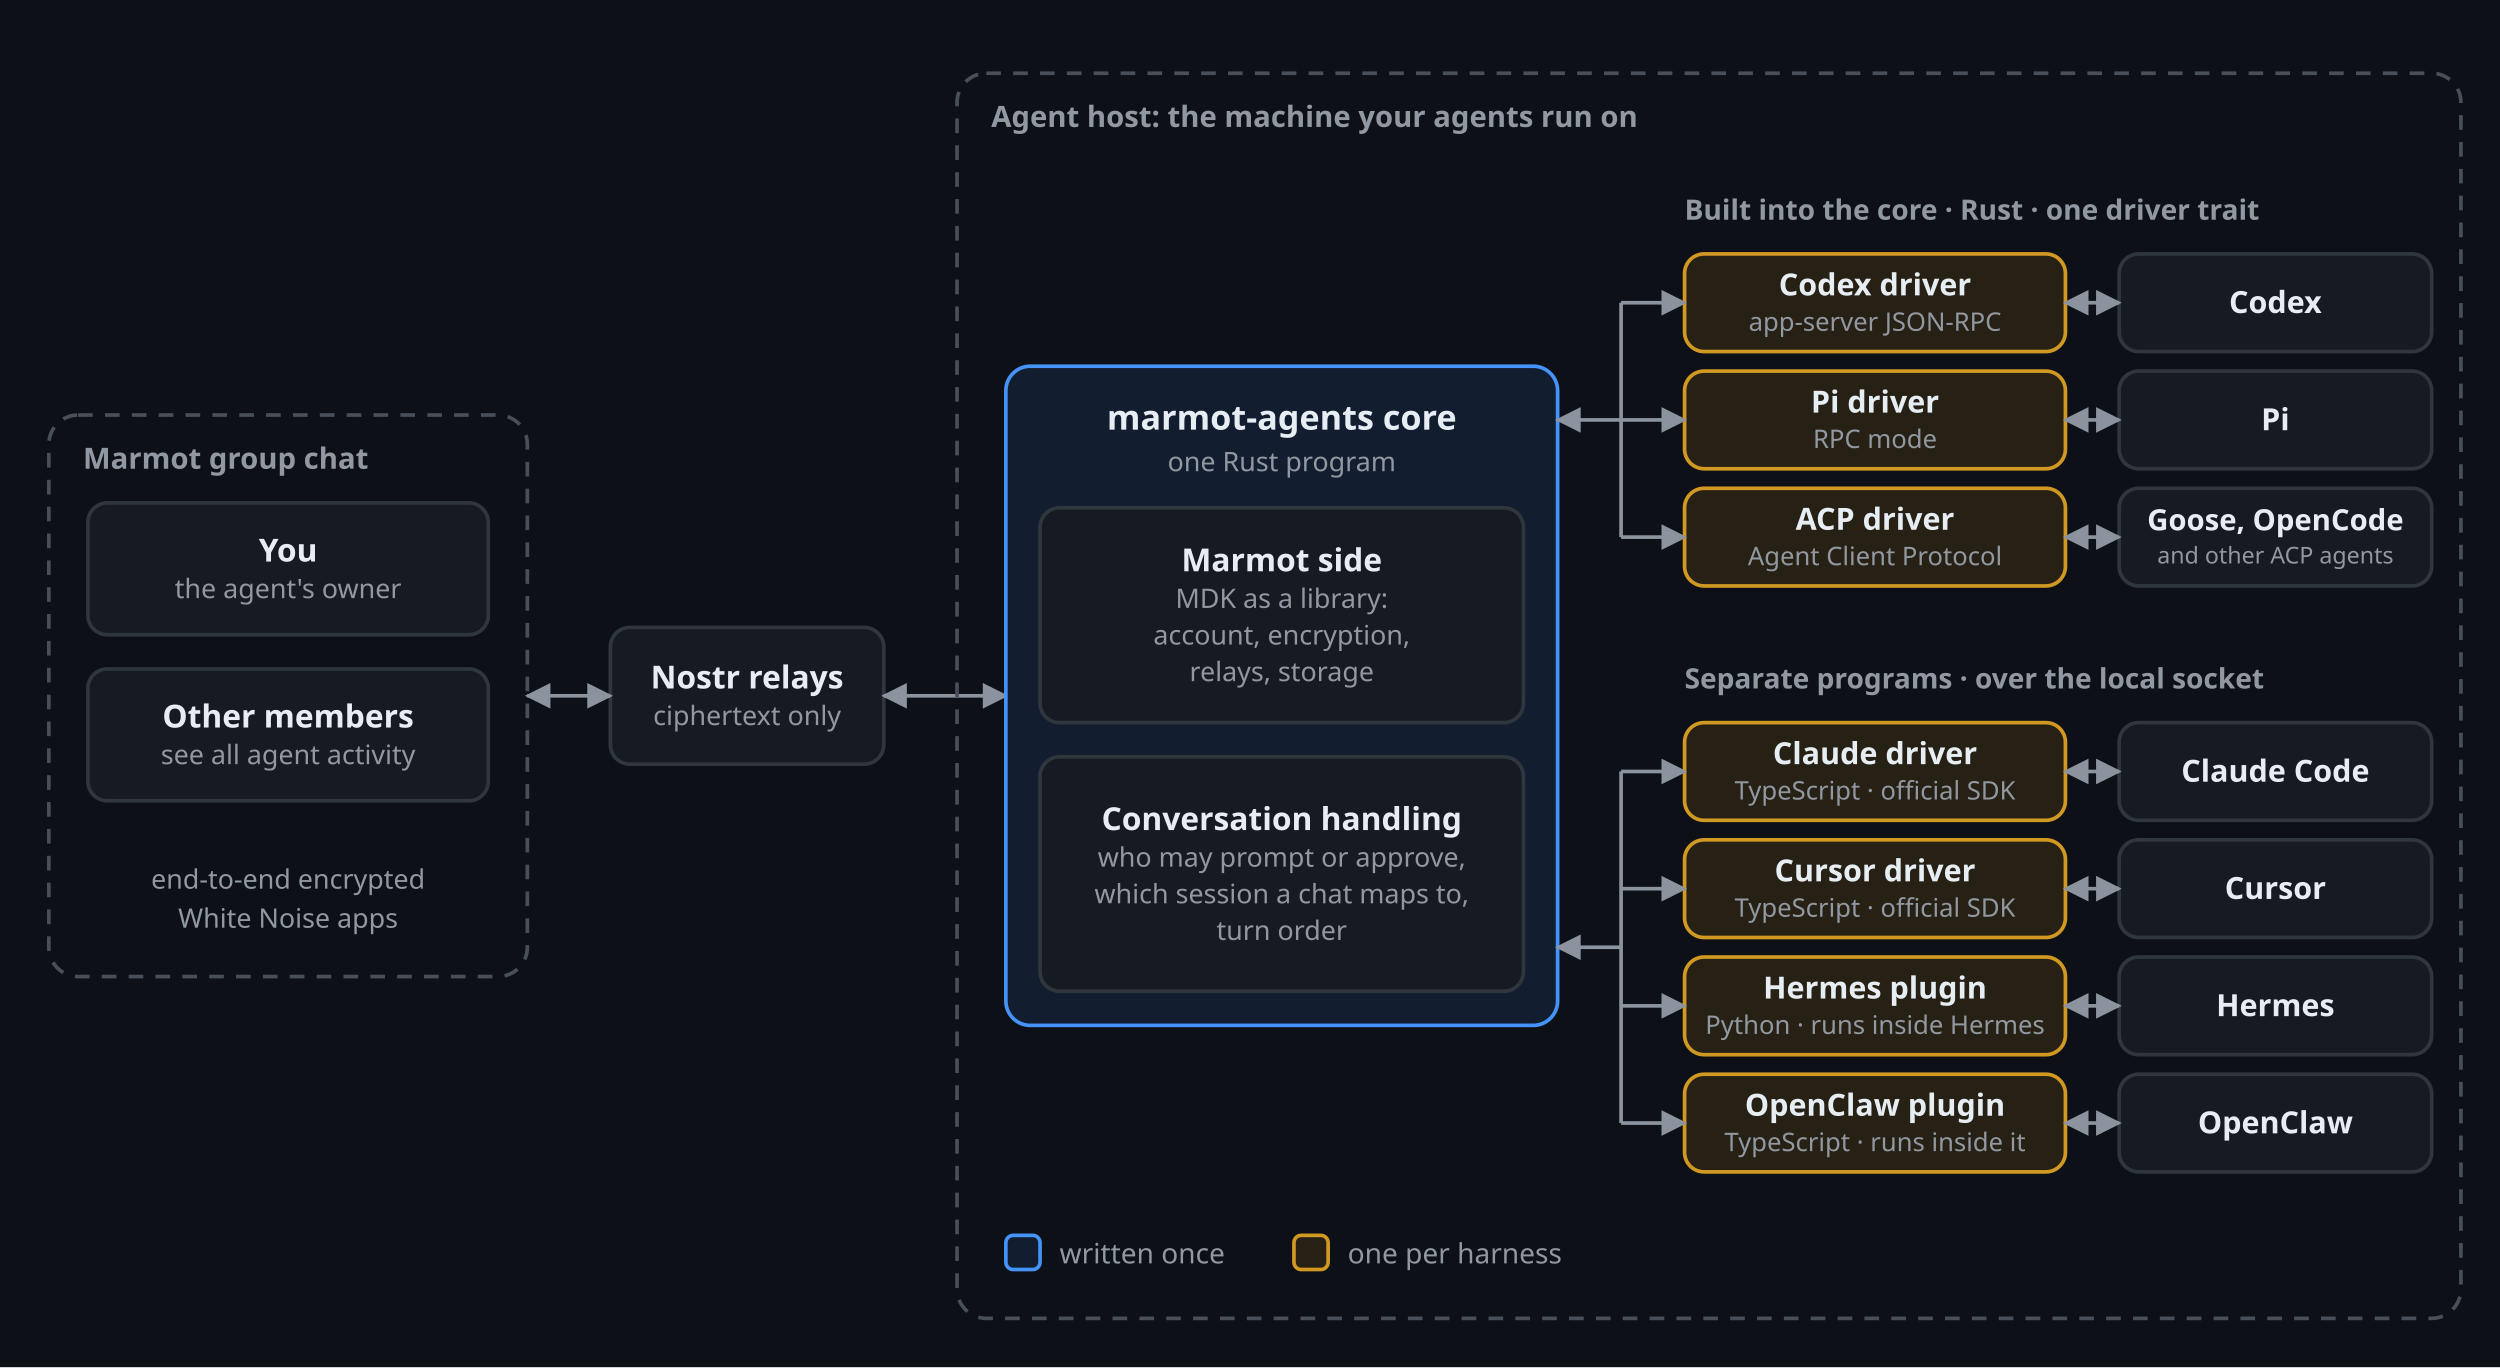
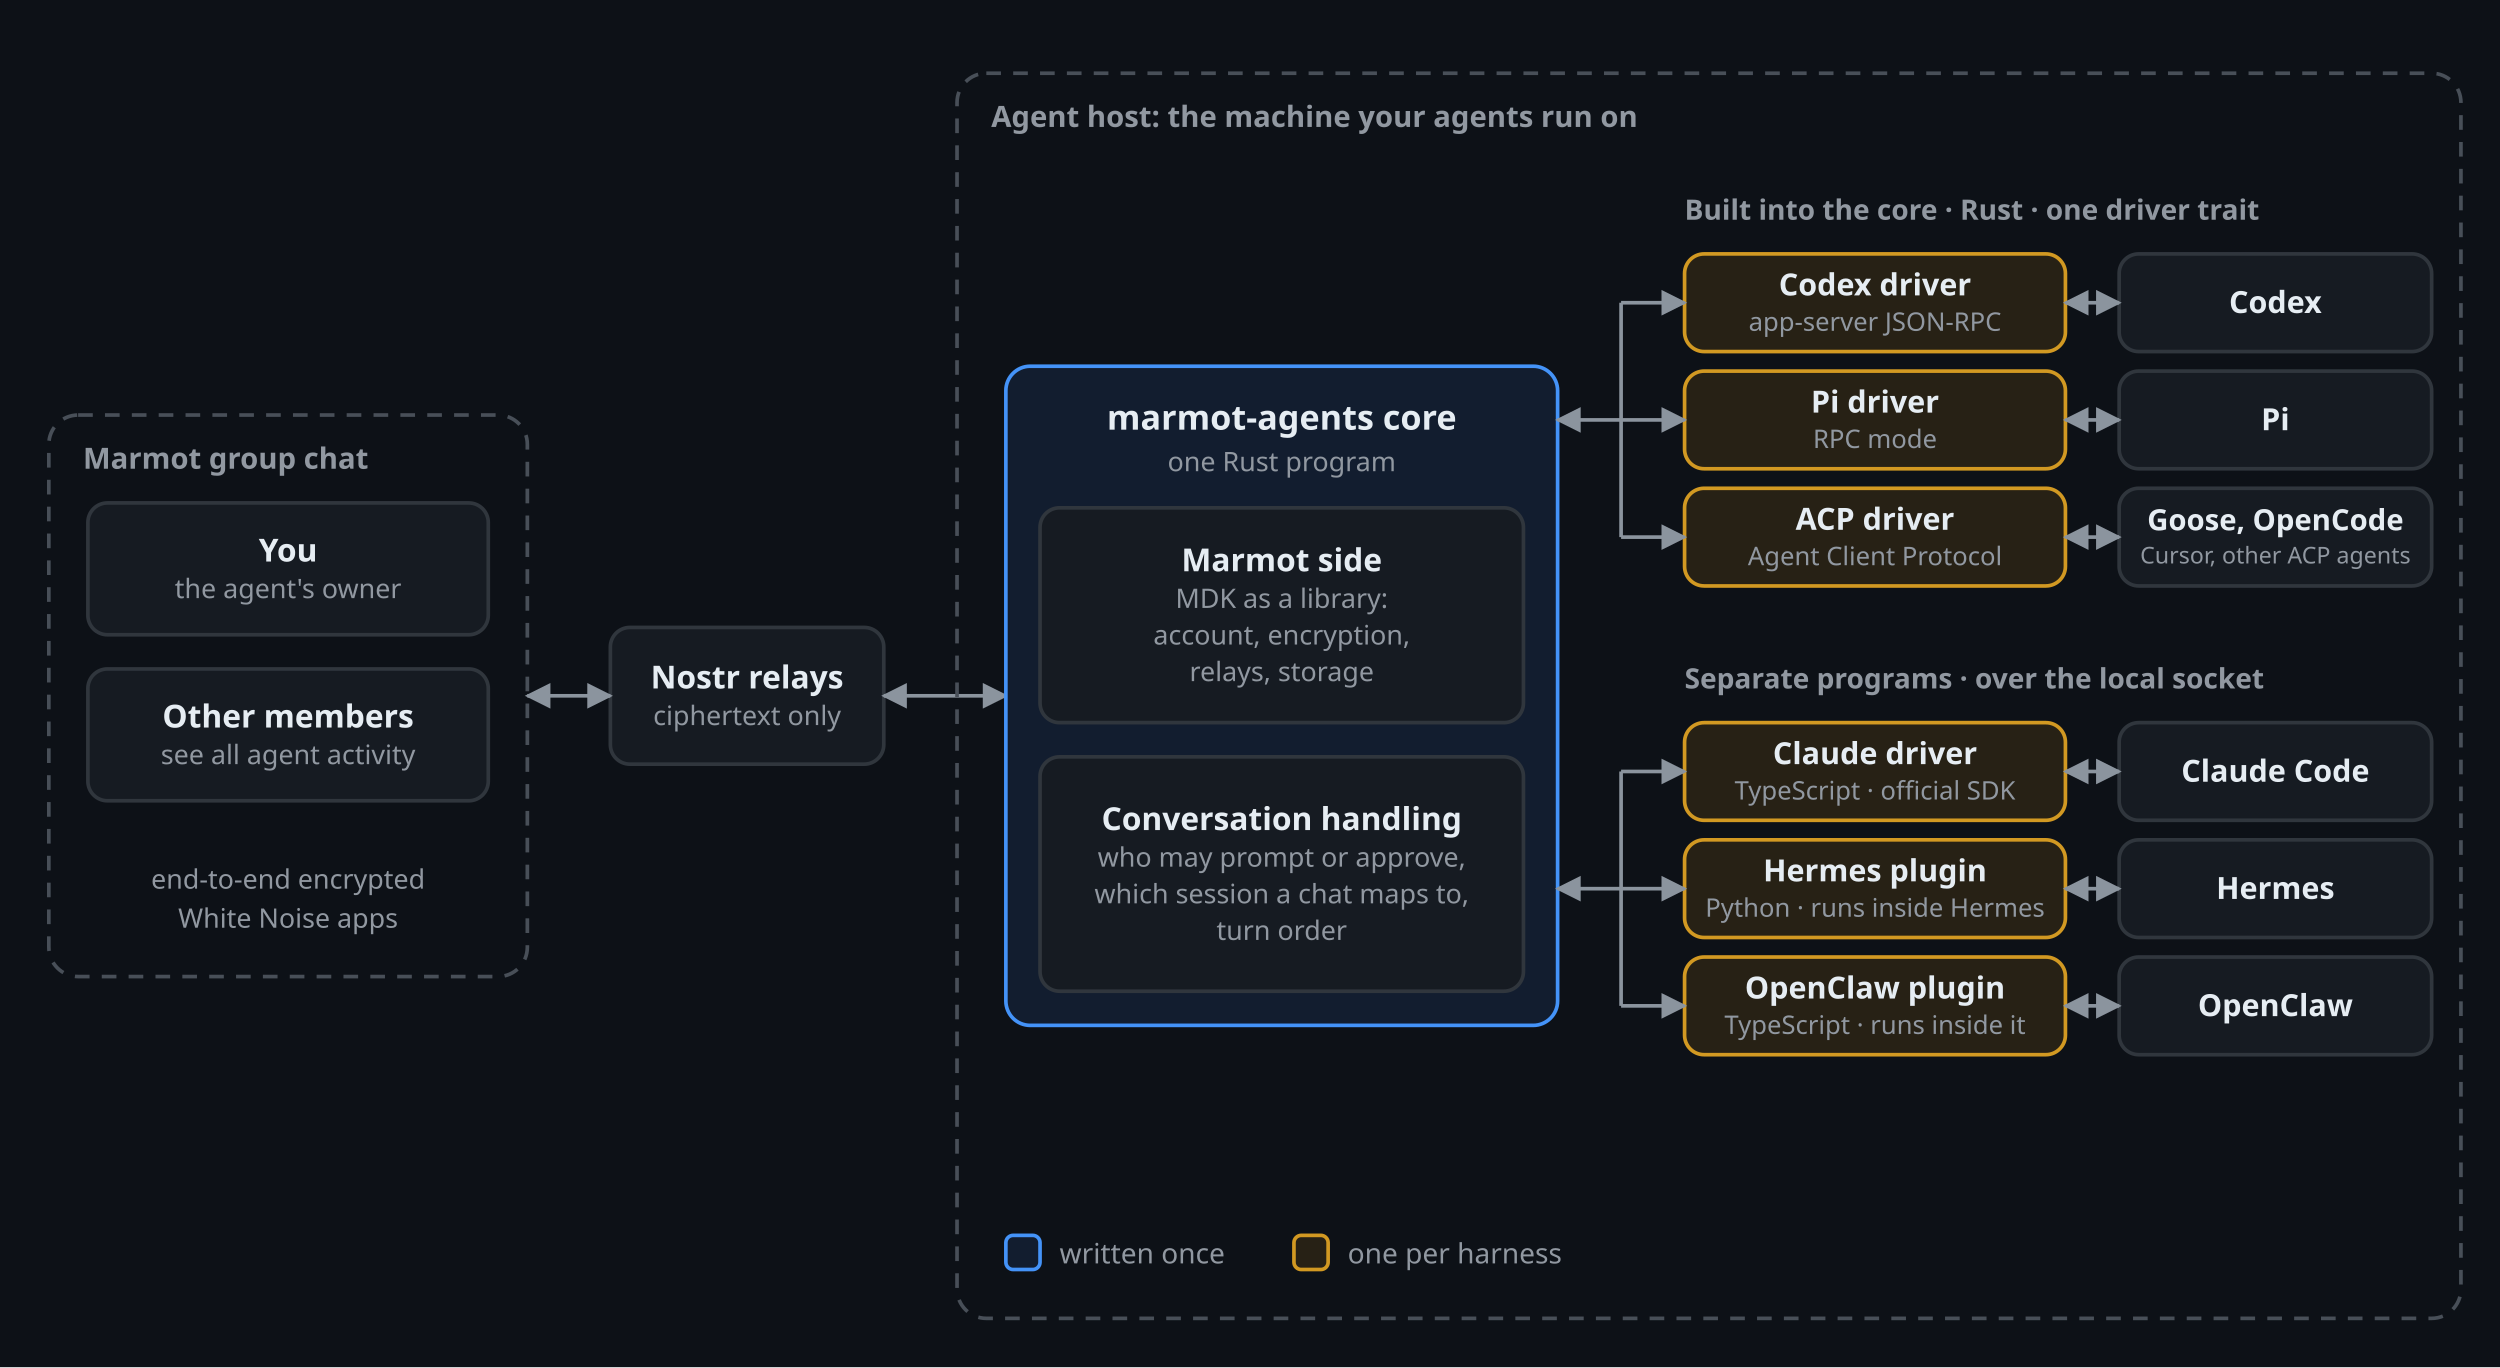
- <svg xmlns="http://www.w3.org/2000/svg" viewBox="0 0 1024 560" width="1024" height="560" role="img" aria-label="People in a Marmot group reach agent harnesses through one core program. Codex, Pi and ACP harnesses use drivers built into the core. Claude Code, Cursor, Hermes and OpenClaw connect as separate programs over a local socket.">
+ <svg xmlns="http://www.w3.org/2000/svg" viewBox="0 0 1024 560" width="1024" height="560" role="img" aria-label="People in a Marmot group reach agent harnesses through one core program. Codex, Pi and ACP harnesses, Cursor among them, use drivers built into the core. Claude Code, Hermes and OpenClaw connect as separate programs over a local socket.">
  <defs>
    <marker id="arrow" viewBox="0 0 10 10" refX="9" refY="5" markerWidth="7" markerHeight="7" orient="auto-start-reverse">
      <path d="M0,0 L10,5 L0,10 z" fill="#8b949e" />
    </marker>
  </defs>
  <rect width="1024" height="560" fill="#0d1117" />
  <rect x="20" y="170" width="196" height="230" rx="12" fill="none" stroke="#484f58" stroke-width="1.5" stroke-dasharray="6 5" />
  <text x="34" y="192" font-family="-apple-system, BlinkMacSystemFont, 'Segoe UI', 'Noto Sans', Helvetica, Arial, sans-serif" font-size="12" font-weight="600" fill="#9198a1" text-anchor="start">Marmot group chat</text>
  <rect x="36" y="206" width="164" height="54" rx="8" fill="#161b22" stroke="#30363d" stroke-width="1.5" />
  <text x="118.0" y="230.0" font-family="-apple-system, BlinkMacSystemFont, 'Segoe UI', 'Noto Sans', Helvetica, Arial, sans-serif" font-size="13" font-weight="600" fill="#e6edf3" text-anchor="middle">You</text>
  <text x="118.0" y="245.0" font-family="-apple-system, BlinkMacSystemFont, 'Segoe UI', 'Noto Sans', Helvetica, Arial, sans-serif" font-size="11" font-weight="400" fill="#9198a1" text-anchor="middle">the agent's owner</text>
  <rect x="36" y="274" width="164" height="54" rx="8" fill="#161b22" stroke="#30363d" stroke-width="1.5" />
  <text x="118.0" y="298.0" font-family="-apple-system, BlinkMacSystemFont, 'Segoe UI', 'Noto Sans', Helvetica, Arial, sans-serif" font-size="13" font-weight="600" fill="#e6edf3" text-anchor="middle">Other members</text>
  <text x="118.0" y="313.0" font-family="-apple-system, BlinkMacSystemFont, 'Segoe UI', 'Noto Sans', Helvetica, Arial, sans-serif" font-size="11" font-weight="400" fill="#9198a1" text-anchor="middle">see all agent activity</text>
  <text x="118" y="364" font-family="-apple-system, BlinkMacSystemFont, 'Segoe UI', 'Noto Sans', Helvetica, Arial, sans-serif" font-size="11" font-weight="400" fill="#9198a1" text-anchor="middle">end-to-end encrypted</text>
  <text x="118" y="380" font-family="-apple-system, BlinkMacSystemFont, 'Segoe UI', 'Noto Sans', Helvetica, Arial, sans-serif" font-size="11" font-weight="400" fill="#9198a1" text-anchor="middle">White Noise apps</text>
  <rect x="250" y="257" width="112" height="56" rx="8" fill="#161b22" stroke="#30363d" stroke-width="1.5" />
  <text x="306.0" y="282.0" font-family="-apple-system, BlinkMacSystemFont, 'Segoe UI', 'Noto Sans', Helvetica, Arial, sans-serif" font-size="13" font-weight="600" fill="#e6edf3" text-anchor="middle">Nostr relays</text>
  <text x="306.0" y="297.0" font-family="-apple-system, BlinkMacSystemFont, 'Segoe UI', 'Noto Sans', Helvetica, Arial, sans-serif" font-size="11" font-weight="400" fill="#9198a1" text-anchor="middle">ciphertext only</text>
  <polyline points="216,285 250,285" fill="none" stroke="#8b949e" stroke-width="1.5" marker-end="url(#arrow)" marker-start="url(#arrow)" />
  <polyline points="362,285 412,285" fill="none" stroke="#8b949e" stroke-width="1.5" marker-end="url(#arrow)" marker-start="url(#arrow)" />
  <rect x="392" y="30" width="616" height="510" rx="12" fill="none" stroke="#484f58" stroke-width="1.5" stroke-dasharray="6 5" />
  <text x="406" y="52" font-family="-apple-system, BlinkMacSystemFont, 'Segoe UI', 'Noto Sans', Helvetica, Arial, sans-serif" font-size="12" font-weight="600" fill="#9198a1" text-anchor="start">Agent host: the machine your agents run on</text>
  <rect x="412" y="150" width="226" height="270" rx="10" fill="#121d2f" stroke="#4493f8" stroke-width="1.5" />
  <text x="525" y="176" font-family="-apple-system, BlinkMacSystemFont, 'Segoe UI', 'Noto Sans', Helvetica, Arial, sans-serif" font-size="14" font-weight="700" fill="#e6edf3" text-anchor="middle">marmot-agents core</text>
  <text x="525" y="193" font-family="-apple-system, BlinkMacSystemFont, 'Segoe UI', 'Noto Sans', Helvetica, Arial, sans-serif" font-size="11" font-weight="400" fill="#9198a1" text-anchor="middle">one Rust program</text>
  <rect x="426" y="208" width="198" height="88" rx="8" fill="#161b22" stroke="#30363d" stroke-width="1.5" />
  <text x="525.0" y="234.0" font-family="-apple-system, BlinkMacSystemFont, 'Segoe UI', 'Noto Sans', Helvetica, Arial, sans-serif" font-size="13" font-weight="600" fill="#e6edf3" text-anchor="middle">Marmot side</text>
  <text x="525.0" y="249.0" font-family="-apple-system, BlinkMacSystemFont, 'Segoe UI', 'Noto Sans', Helvetica, Arial, sans-serif" font-size="11" font-weight="400" fill="#9198a1" text-anchor="middle">MDK as a library:</text>
  <text x="525.0" y="264.0" font-family="-apple-system, BlinkMacSystemFont, 'Segoe UI', 'Noto Sans', Helvetica, Arial, sans-serif" font-size="11" font-weight="400" fill="#9198a1" text-anchor="middle">account, encryption,</text>
  <text x="525.0" y="279.0" font-family="-apple-system, BlinkMacSystemFont, 'Segoe UI', 'Noto Sans', Helvetica, Arial, sans-serif" font-size="11" font-weight="400" fill="#9198a1" text-anchor="middle">relays, storage</text>
  <rect x="426" y="310" width="198" height="96" rx="8" fill="#161b22" stroke="#30363d" stroke-width="1.5" />
  <text x="525.0" y="340.0" font-family="-apple-system, BlinkMacSystemFont, 'Segoe UI', 'Noto Sans', Helvetica, Arial, sans-serif" font-size="13" font-weight="600" fill="#e6edf3" text-anchor="middle">Conversation handling</text>
  <text x="525.0" y="355.0" font-family="-apple-system, BlinkMacSystemFont, 'Segoe UI', 'Noto Sans', Helvetica, Arial, sans-serif" font-size="11" font-weight="400" fill="#9198a1" text-anchor="middle">who may prompt or approve,</text>
  <text x="525.0" y="370.0" font-family="-apple-system, BlinkMacSystemFont, 'Segoe UI', 'Noto Sans', Helvetica, Arial, sans-serif" font-size="11" font-weight="400" fill="#9198a1" text-anchor="middle">which session a chat maps to,</text>
  <text x="525.0" y="385.0" font-family="-apple-system, BlinkMacSystemFont, 'Segoe UI', 'Noto Sans', Helvetica, Arial, sans-serif" font-size="11" font-weight="400" fill="#9198a1" text-anchor="middle">turn order</text>
  <text x="690" y="90" font-family="-apple-system, BlinkMacSystemFont, 'Segoe UI', 'Noto Sans', Helvetica, Arial, sans-serif" font-size="11.5" font-weight="600" fill="#9198a1" text-anchor="start">Built into the core · Rust · one driver trait</text>
  <text x="690" y="282" font-family="-apple-system, BlinkMacSystemFont, 'Segoe UI', 'Noto Sans', Helvetica, Arial, sans-serif" font-size="11.5" font-weight="600" fill="#9198a1" text-anchor="start">Separate programs · over the local socket</text>
  <rect x="690" y="104" width="156" height="40" rx="8" fill="#272115" stroke="#d29922" stroke-width="1.5" />
  <text x="768.0" y="121.0" font-family="-apple-system, BlinkMacSystemFont, 'Segoe UI', 'Noto Sans', Helvetica, Arial, sans-serif" font-size="12.5" font-weight="600" fill="#e6edf3" text-anchor="middle">Codex driver</text>
  <text x="768.0" y="135.5" font-family="-apple-system, BlinkMacSystemFont, 'Segoe UI', 'Noto Sans', Helvetica, Arial, sans-serif" font-size="10.5" font-weight="400" fill="#9198a1" text-anchor="middle">app-server JSON-RPC</text>
  <rect x="868" y="104" width="128" height="40" rx="8" fill="#161b22" stroke="#30363d" stroke-width="1.5" />
  <text x="932.0" y="128.2" font-family="-apple-system, BlinkMacSystemFont, 'Segoe UI', 'Noto Sans', Helvetica, Arial, sans-serif" font-size="12.5" font-weight="600" fill="#e6edf3" text-anchor="middle">Codex</text>
  <polyline points="846,124 868,124" fill="none" stroke="#8b949e" stroke-width="1.5" marker-end="url(#arrow)" marker-start="url(#arrow)" />
  <rect x="690" y="152" width="156" height="40" rx="8" fill="#272115" stroke="#d29922" stroke-width="1.5" />
  <text x="768.0" y="169.0" font-family="-apple-system, BlinkMacSystemFont, 'Segoe UI', 'Noto Sans', Helvetica, Arial, sans-serif" font-size="12.5" font-weight="600" fill="#e6edf3" text-anchor="middle">Pi driver</text>
  <text x="768.0" y="183.5" font-family="-apple-system, BlinkMacSystemFont, 'Segoe UI', 'Noto Sans', Helvetica, Arial, sans-serif" font-size="10.5" font-weight="400" fill="#9198a1" text-anchor="middle">RPC mode</text>
  <rect x="868" y="152" width="128" height="40" rx="8" fill="#161b22" stroke="#30363d" stroke-width="1.5" />
  <text x="932.0" y="176.2" font-family="-apple-system, BlinkMacSystemFont, 'Segoe UI', 'Noto Sans', Helvetica, Arial, sans-serif" font-size="12.5" font-weight="600" fill="#e6edf3" text-anchor="middle">Pi</text>
  <polyline points="846,172 868,172" fill="none" stroke="#8b949e" stroke-width="1.5" marker-end="url(#arrow)" marker-start="url(#arrow)" />
  <rect x="690" y="200" width="156" height="40" rx="8" fill="#272115" stroke="#d29922" stroke-width="1.5" />
  <text x="768.0" y="217.0" font-family="-apple-system, BlinkMacSystemFont, 'Segoe UI', 'Noto Sans', Helvetica, Arial, sans-serif" font-size="12.5" font-weight="600" fill="#e6edf3" text-anchor="middle">ACP driver</text>
  <text x="768.0" y="231.5" font-family="-apple-system, BlinkMacSystemFont, 'Segoe UI', 'Noto Sans', Helvetica, Arial, sans-serif" font-size="10.5" font-weight="400" fill="#9198a1" text-anchor="middle">Agent Client Protocol</text>
  <rect x="868" y="200" width="128" height="40" rx="8" fill="#161b22" stroke="#30363d" stroke-width="1.5" />
  <text x="932.0" y="217.2" font-family="-apple-system, BlinkMacSystemFont, 'Segoe UI', 'Noto Sans', Helvetica, Arial, sans-serif" font-size="12" font-weight="600" fill="#e6edf3" text-anchor="middle">Goose, OpenCode</text>
-   <text x="932.0" y="230.8" font-family="-apple-system, BlinkMacSystemFont, 'Segoe UI', 'Noto Sans', Helvetica, Arial, sans-serif" font-size="9.5" font-weight="400" fill="#9198a1" text-anchor="middle">and other ACP agents</text>
+   <text x="932.0" y="230.8" font-family="-apple-system, BlinkMacSystemFont, 'Segoe UI', 'Noto Sans', Helvetica, Arial, sans-serif" font-size="9.5" font-weight="400" fill="#9198a1" text-anchor="middle">Cursor, other ACP agents</text>
  <polyline points="846,220 868,220" fill="none" stroke="#8b949e" stroke-width="1.5" marker-end="url(#arrow)" marker-start="url(#arrow)" />
  <polyline points="638,172 664,172" fill="none" stroke="#8b949e" stroke-width="1.5" marker-start="url(#arrow)" />
  <polyline points="664,124 664,220" fill="none" stroke="#8b949e" stroke-width="1.5" />
  <polyline points="664,124 690,124" fill="none" stroke="#8b949e" stroke-width="1.5" marker-end="url(#arrow)" />
  <polyline points="664,172 690,172" fill="none" stroke="#8b949e" stroke-width="1.5" marker-end="url(#arrow)" />
  <polyline points="664,220 690,220" fill="none" stroke="#8b949e" stroke-width="1.5" marker-end="url(#arrow)" />
  <rect x="690" y="296" width="156" height="40" rx="8" fill="#272115" stroke="#d29922" stroke-width="1.5" />
  <text x="768.0" y="313.0" font-family="-apple-system, BlinkMacSystemFont, 'Segoe UI', 'Noto Sans', Helvetica, Arial, sans-serif" font-size="12.5" font-weight="600" fill="#e6edf3" text-anchor="middle">Claude driver</text>
  <text x="768.0" y="327.5" font-family="-apple-system, BlinkMacSystemFont, 'Segoe UI', 'Noto Sans', Helvetica, Arial, sans-serif" font-size="10.5" font-weight="400" fill="#9198a1" text-anchor="middle">TypeScript · official SDK</text>
  <rect x="868" y="296" width="128" height="40" rx="8" fill="#161b22" stroke="#30363d" stroke-width="1.5" />
  <text x="932.0" y="320.2" font-family="-apple-system, BlinkMacSystemFont, 'Segoe UI', 'Noto Sans', Helvetica, Arial, sans-serif" font-size="12.5" font-weight="600" fill="#e6edf3" text-anchor="middle">Claude Code</text>
  <polyline points="846,316 868,316" fill="none" stroke="#8b949e" stroke-width="1.5" marker-end="url(#arrow)" marker-start="url(#arrow)" />
  <rect x="690" y="344" width="156" height="40" rx="8" fill="#272115" stroke="#d29922" stroke-width="1.5" />
-   <text x="768.0" y="361.0" font-family="-apple-system, BlinkMacSystemFont, 'Segoe UI', 'Noto Sans', Helvetica, Arial, sans-serif" font-size="12.5" font-weight="600" fill="#e6edf3" text-anchor="middle">Cursor driver</text>
-   <text x="768.0" y="375.5" font-family="-apple-system, BlinkMacSystemFont, 'Segoe UI', 'Noto Sans', Helvetica, Arial, sans-serif" font-size="10.5" font-weight="400" fill="#9198a1" text-anchor="middle">TypeScript · official SDK</text>
+   <text x="768.0" y="361.0" font-family="-apple-system, BlinkMacSystemFont, 'Segoe UI', 'Noto Sans', Helvetica, Arial, sans-serif" font-size="12.5" font-weight="600" fill="#e6edf3" text-anchor="middle">Hermes plugin</text>
+   <text x="768.0" y="375.5" font-family="-apple-system, BlinkMacSystemFont, 'Segoe UI', 'Noto Sans', Helvetica, Arial, sans-serif" font-size="10.5" font-weight="400" fill="#9198a1" text-anchor="middle">Python · runs inside Hermes</text>
  <rect x="868" y="344" width="128" height="40" rx="8" fill="#161b22" stroke="#30363d" stroke-width="1.5" />
-   <text x="932.0" y="368.2" font-family="-apple-system, BlinkMacSystemFont, 'Segoe UI', 'Noto Sans', Helvetica, Arial, sans-serif" font-size="12.5" font-weight="600" fill="#e6edf3" text-anchor="middle">Cursor</text>
+   <text x="932.0" y="368.2" font-family="-apple-system, BlinkMacSystemFont, 'Segoe UI', 'Noto Sans', Helvetica, Arial, sans-serif" font-size="12.5" font-weight="600" fill="#e6edf3" text-anchor="middle">Hermes</text>
  <polyline points="846,364 868,364" fill="none" stroke="#8b949e" stroke-width="1.5" marker-end="url(#arrow)" marker-start="url(#arrow)" />
  <rect x="690" y="392" width="156" height="40" rx="8" fill="#272115" stroke="#d29922" stroke-width="1.5" />
-   <text x="768.0" y="409.0" font-family="-apple-system, BlinkMacSystemFont, 'Segoe UI', 'Noto Sans', Helvetica, Arial, sans-serif" font-size="12.5" font-weight="600" fill="#e6edf3" text-anchor="middle">Hermes plugin</text>
-   <text x="768.0" y="423.5" font-family="-apple-system, BlinkMacSystemFont, 'Segoe UI', 'Noto Sans', Helvetica, Arial, sans-serif" font-size="10.5" font-weight="400" fill="#9198a1" text-anchor="middle">Python · runs inside Hermes</text>
+   <text x="768.0" y="409.0" font-family="-apple-system, BlinkMacSystemFont, 'Segoe UI', 'Noto Sans', Helvetica, Arial, sans-serif" font-size="12.5" font-weight="600" fill="#e6edf3" text-anchor="middle">OpenClaw plugin</text>
+   <text x="768.0" y="423.5" font-family="-apple-system, BlinkMacSystemFont, 'Segoe UI', 'Noto Sans', Helvetica, Arial, sans-serif" font-size="10.5" font-weight="400" fill="#9198a1" text-anchor="middle">TypeScript · runs inside it</text>
  <rect x="868" y="392" width="128" height="40" rx="8" fill="#161b22" stroke="#30363d" stroke-width="1.5" />
-   <text x="932.0" y="416.2" font-family="-apple-system, BlinkMacSystemFont, 'Segoe UI', 'Noto Sans', Helvetica, Arial, sans-serif" font-size="12.5" font-weight="600" fill="#e6edf3" text-anchor="middle">Hermes</text>
+   <text x="932.0" y="416.2" font-family="-apple-system, BlinkMacSystemFont, 'Segoe UI', 'Noto Sans', Helvetica, Arial, sans-serif" font-size="12.5" font-weight="600" fill="#e6edf3" text-anchor="middle">OpenClaw</text>
  <polyline points="846,412 868,412" fill="none" stroke="#8b949e" stroke-width="1.5" marker-end="url(#arrow)" marker-start="url(#arrow)" />
-   <rect x="690" y="440" width="156" height="40" rx="8" fill="#272115" stroke="#d29922" stroke-width="1.5" />
-   <text x="768.0" y="457.0" font-family="-apple-system, BlinkMacSystemFont, 'Segoe UI', 'Noto Sans', Helvetica, Arial, sans-serif" font-size="12.5" font-weight="600" fill="#e6edf3" text-anchor="middle">OpenClaw plugin</text>
-   <text x="768.0" y="471.5" font-family="-apple-system, BlinkMacSystemFont, 'Segoe UI', 'Noto Sans', Helvetica, Arial, sans-serif" font-size="10.5" font-weight="400" fill="#9198a1" text-anchor="middle">TypeScript · runs inside it</text>
-   <rect x="868" y="440" width="128" height="40" rx="8" fill="#161b22" stroke="#30363d" stroke-width="1.5" />
-   <text x="932.0" y="464.2" font-family="-apple-system, BlinkMacSystemFont, 'Segoe UI', 'Noto Sans', Helvetica, Arial, sans-serif" font-size="12.5" font-weight="600" fill="#e6edf3" text-anchor="middle">OpenClaw</text>
-   <polyline points="846,460 868,460" fill="none" stroke="#8b949e" stroke-width="1.5" marker-end="url(#arrow)" marker-start="url(#arrow)" />
-   <polyline points="638,388 664,388" fill="none" stroke="#8b949e" stroke-width="1.5" marker-start="url(#arrow)" />
-   <polyline points="664,316 664,460" fill="none" stroke="#8b949e" stroke-width="1.5" />
+   <polyline points="638,364 664,364" fill="none" stroke="#8b949e" stroke-width="1.5" marker-start="url(#arrow)" />
+   <polyline points="664,316 664,412" fill="none" stroke="#8b949e" stroke-width="1.5" />
  <polyline points="664,316 690,316" fill="none" stroke="#8b949e" stroke-width="1.5" marker-end="url(#arrow)" />
  <polyline points="664,364 690,364" fill="none" stroke="#8b949e" stroke-width="1.5" marker-end="url(#arrow)" />
  <polyline points="664,412 690,412" fill="none" stroke="#8b949e" stroke-width="1.5" marker-end="url(#arrow)" />
-   <polyline points="664,460 690,460" fill="none" stroke="#8b949e" stroke-width="1.5" marker-end="url(#arrow)" />
  <rect x="412" y="506" width="14" height="14" rx="3" fill="#121d2f" stroke="#4493f8" stroke-width="1.5" />
  <text x="434" y="517.5" font-family="-apple-system, BlinkMacSystemFont, 'Segoe UI', 'Noto Sans', Helvetica, Arial, sans-serif" font-size="11.5" font-weight="400" fill="#9198a1" text-anchor="start">written once</text>
  <rect x="530" y="506" width="14" height="14" rx="3" fill="#272115" stroke="#d29922" stroke-width="1.5" />
  <text x="552" y="517.5" font-family="-apple-system, BlinkMacSystemFont, 'Segoe UI', 'Noto Sans', Helvetica, Arial, sans-serif" font-size="11.5" font-weight="400" fill="#9198a1" text-anchor="start">one per harness</text>
</svg>
